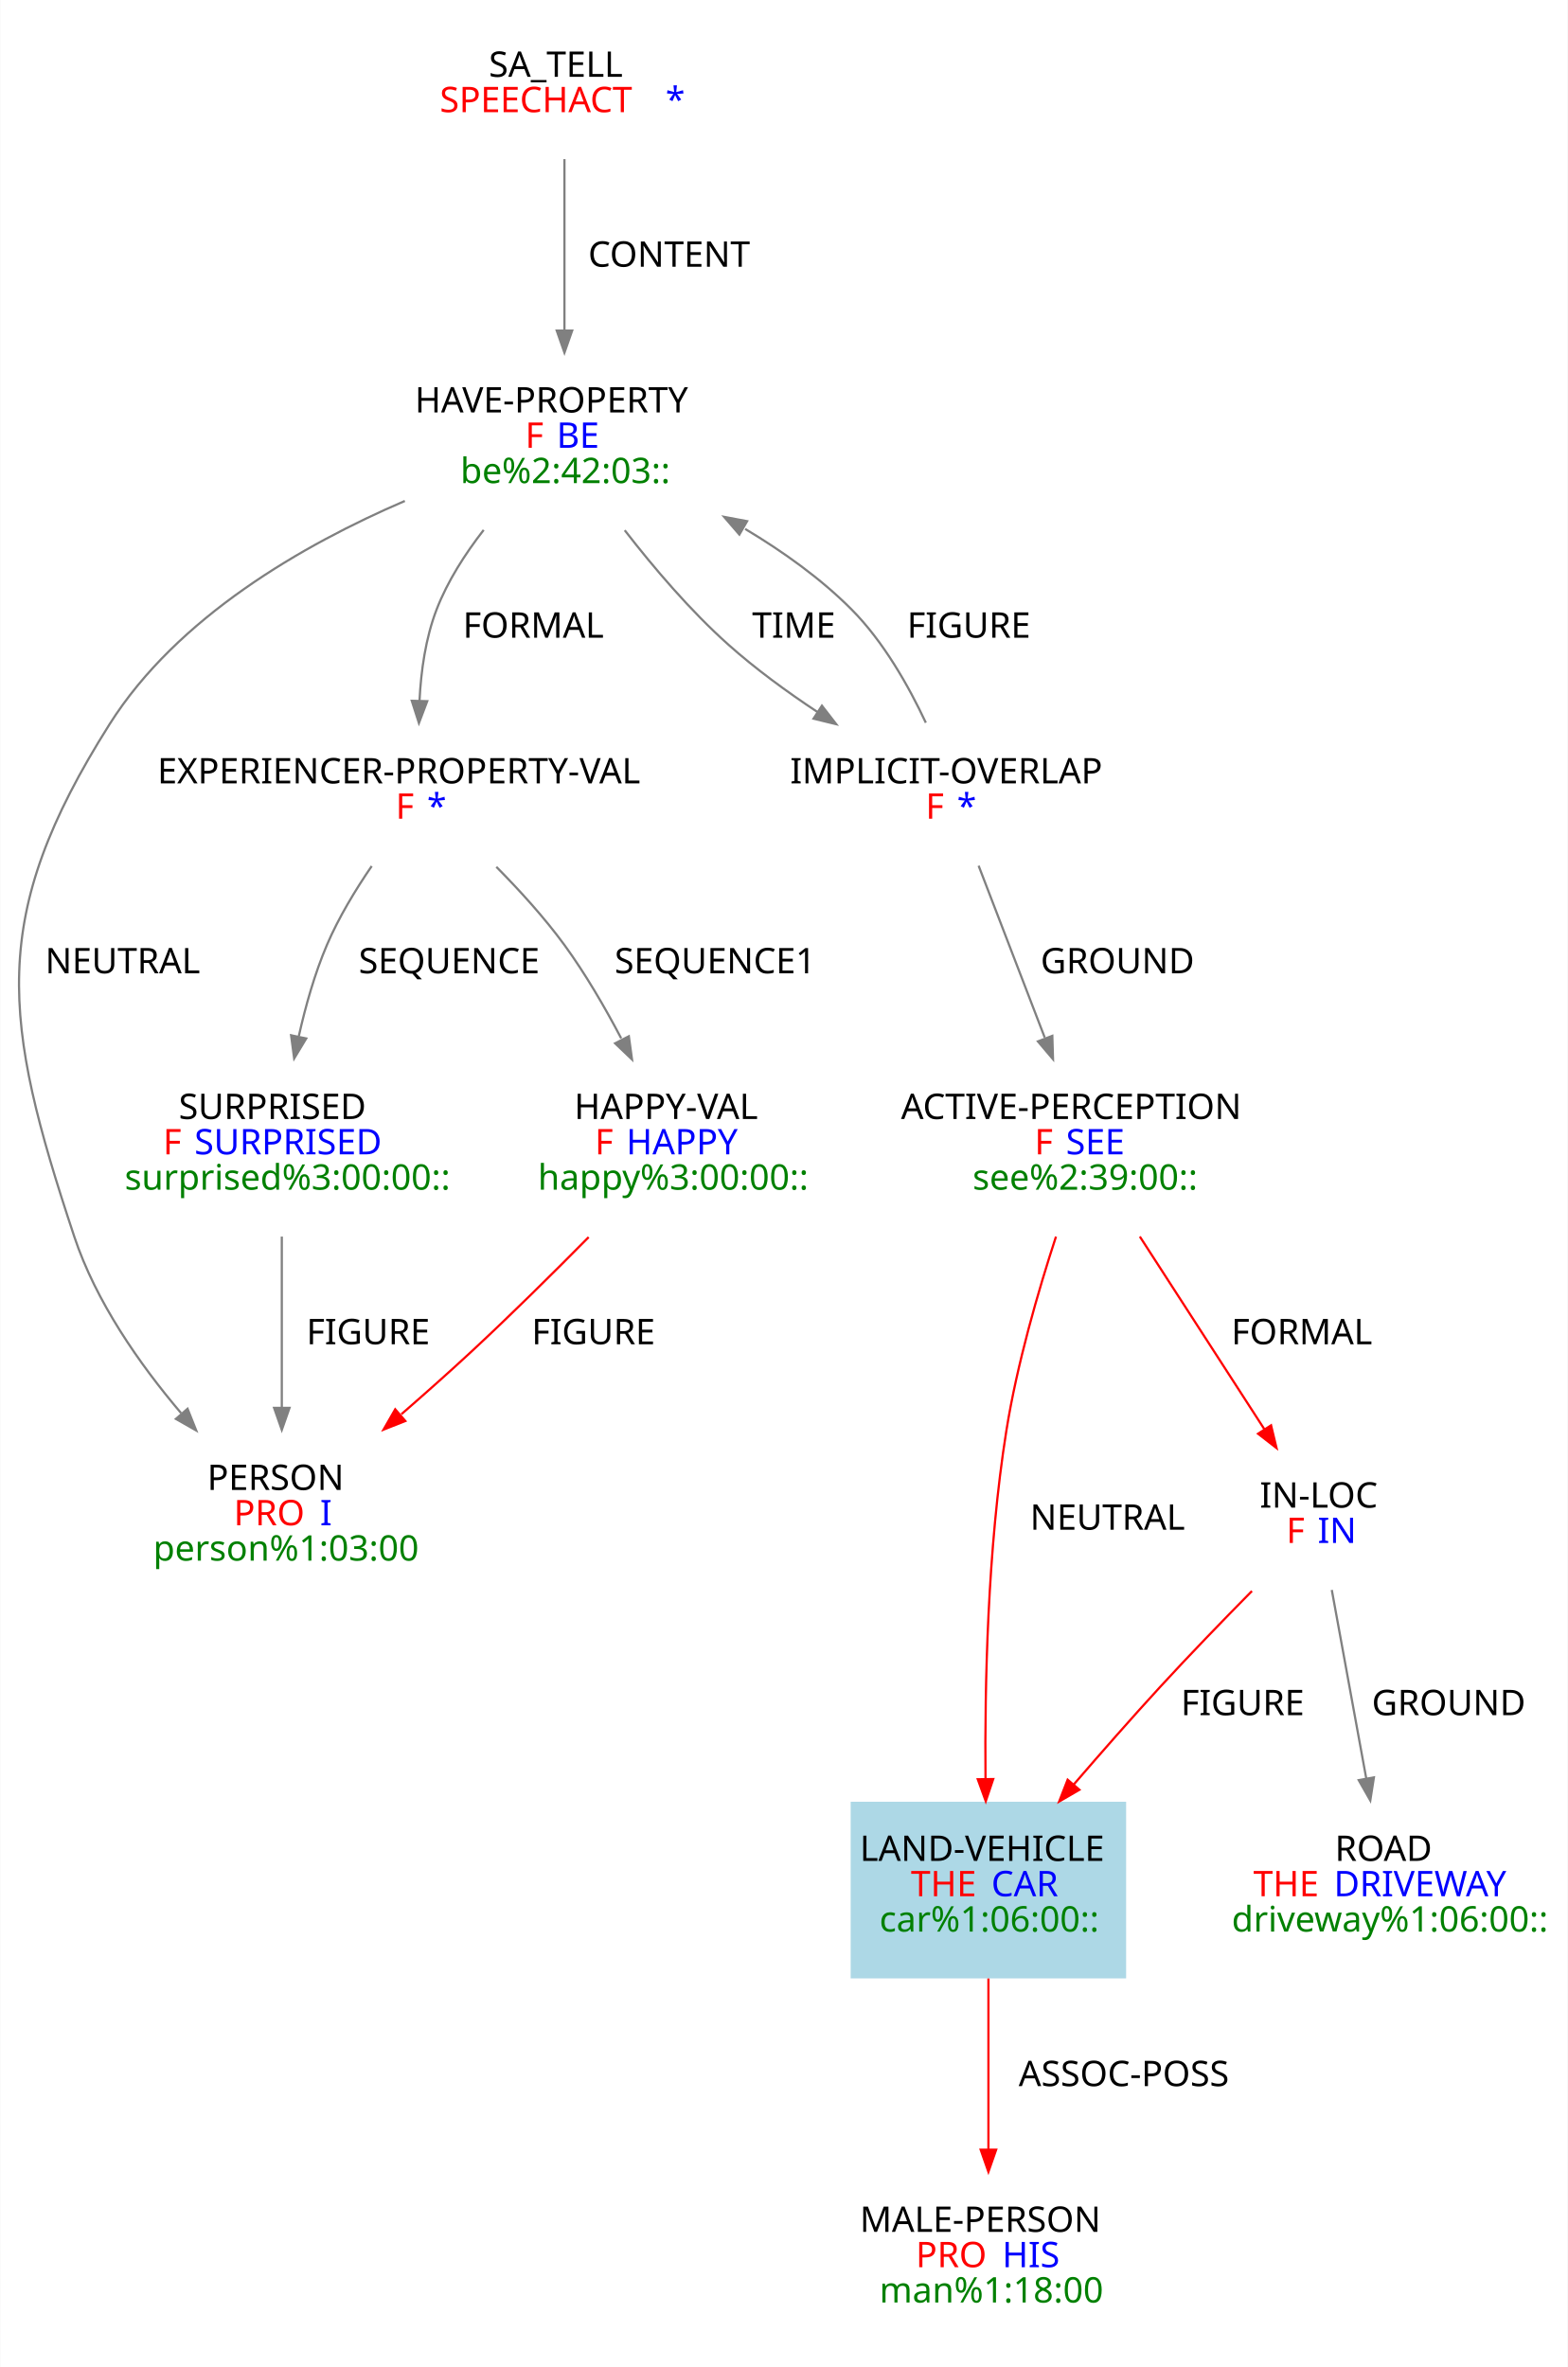
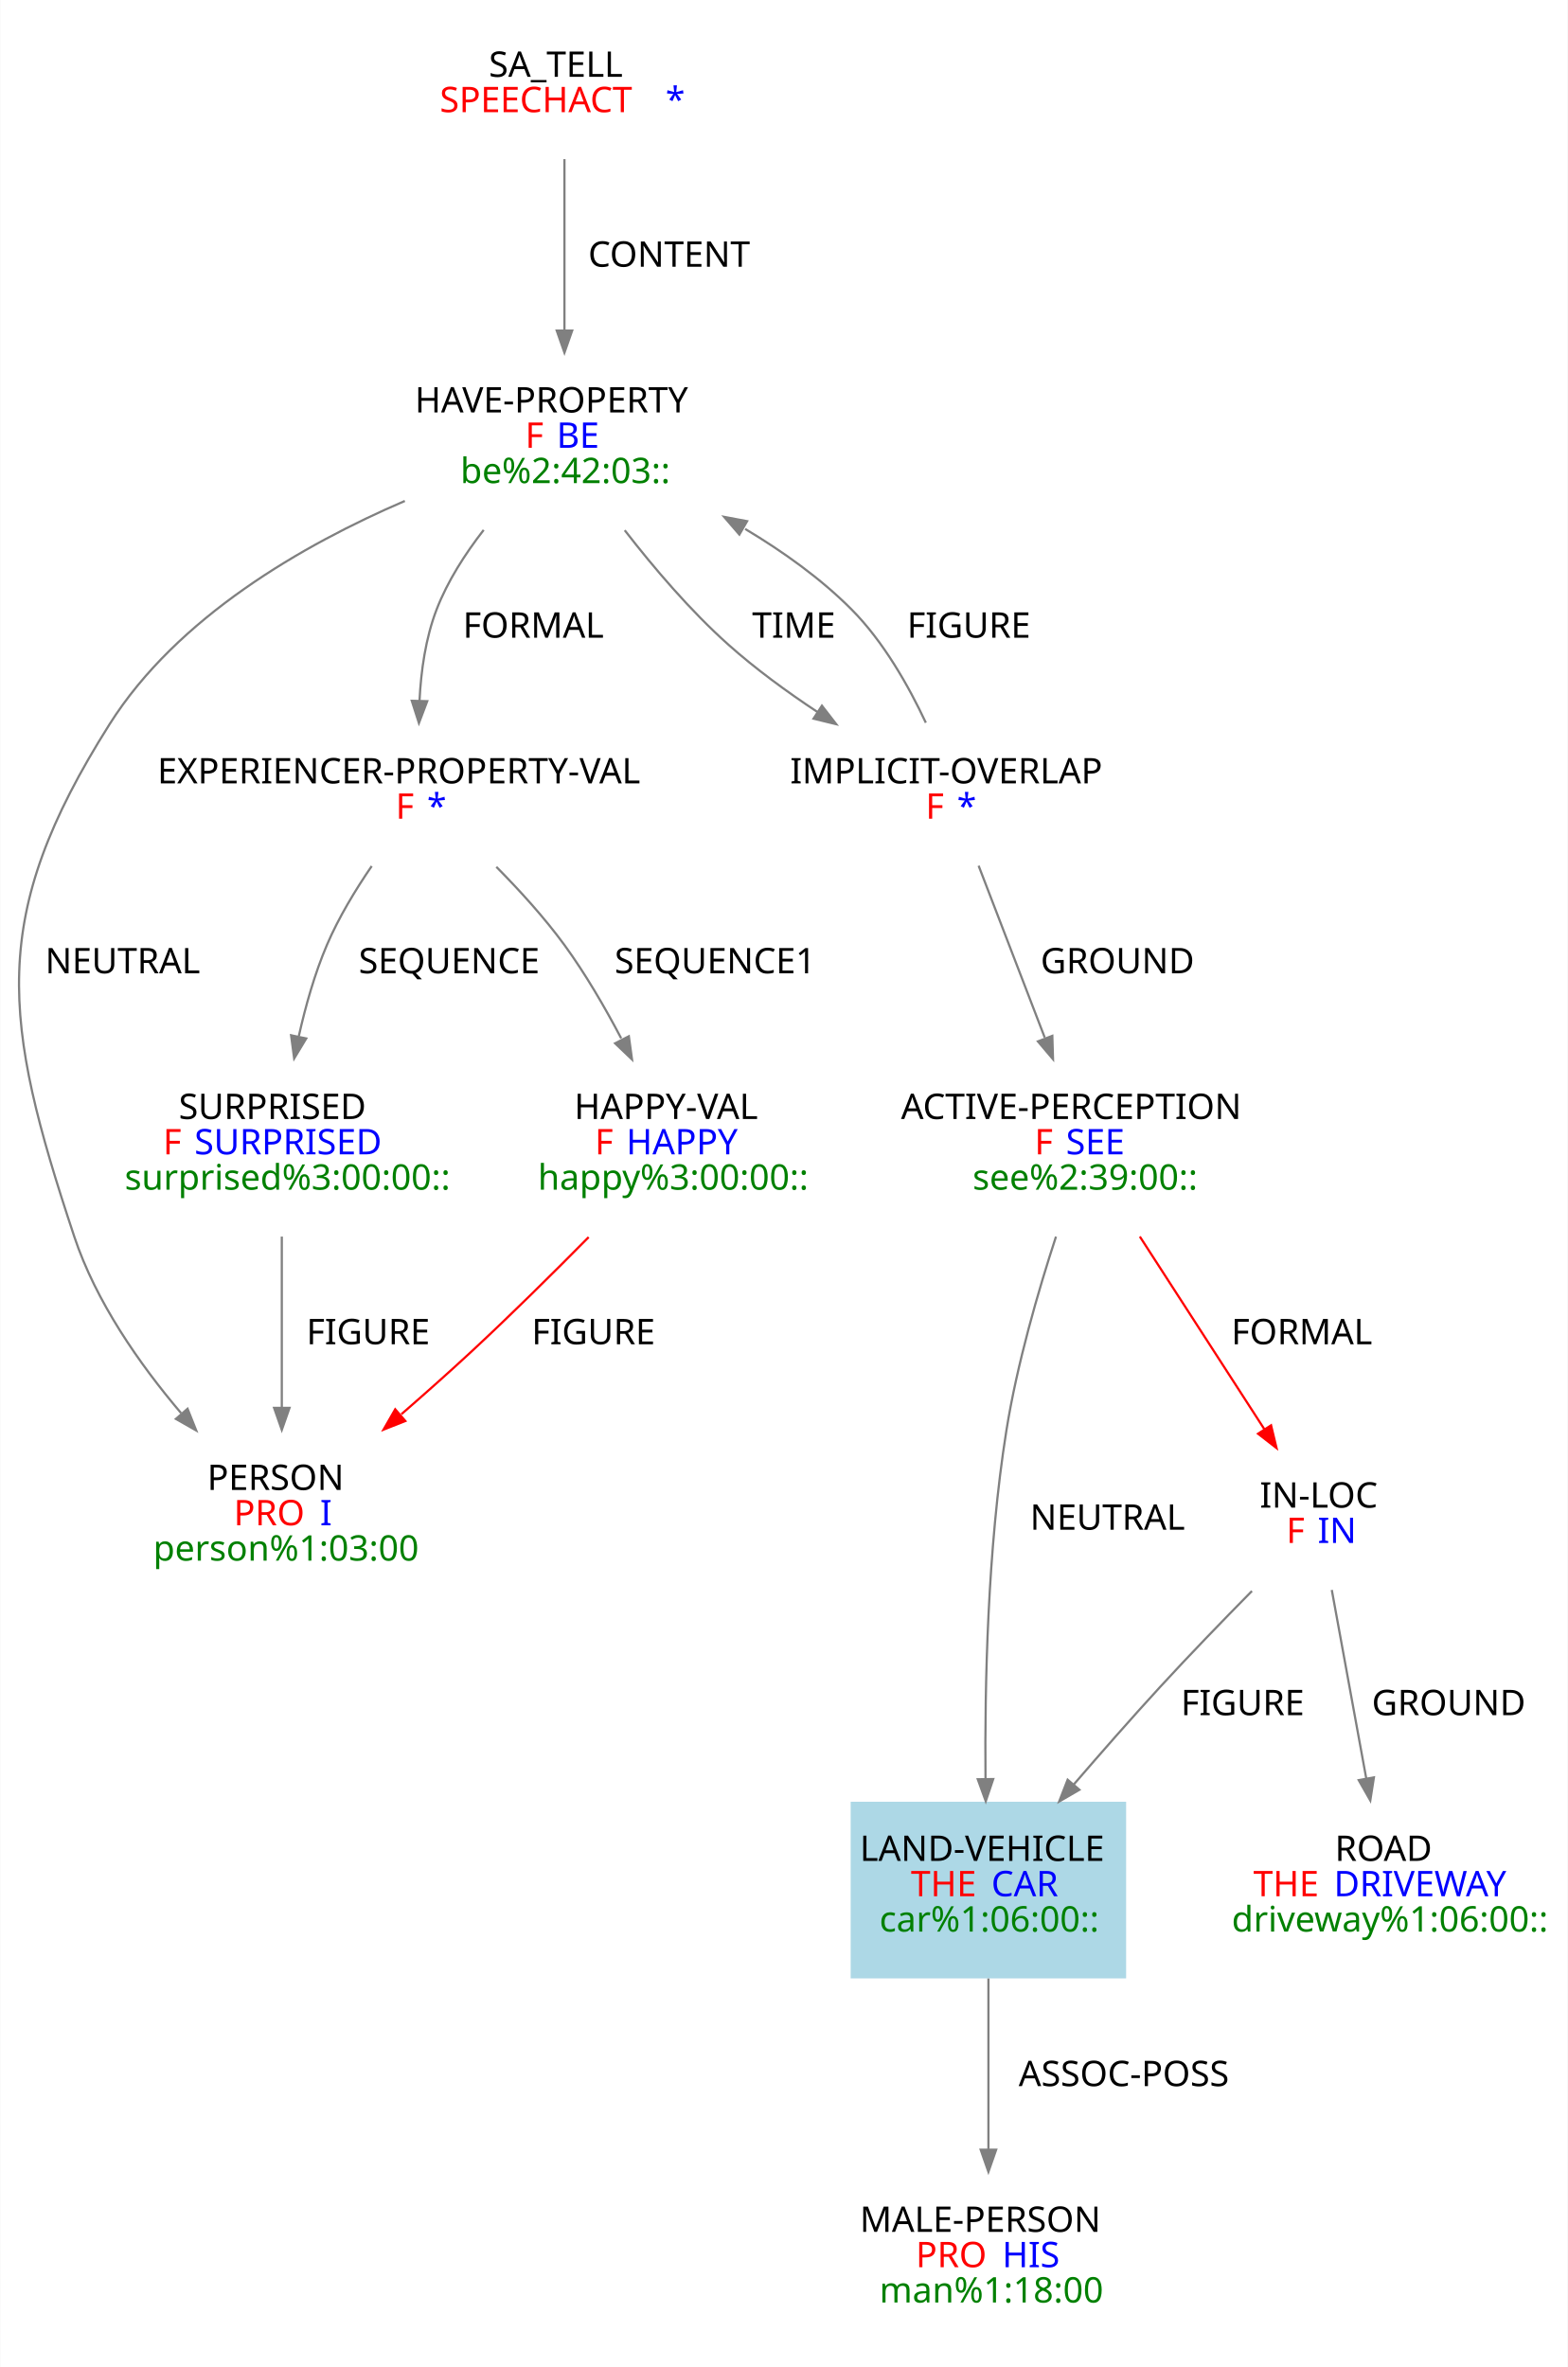
<svg xmlns="http://www.w3.org/2000/svg" xmlns:xlink="http://www.w3.org/1999/xlink" width="355pt" height="536pt" viewBox="0.00 0.00 354.88 536.00">
  <g id="graph0" class="graph" transform="scale(1 1) rotate(0) translate(4 532)">
    <polygon fill="white" stroke="transparent" points="-4,4 -4,-532 350.88,-532 350.88,4 -4,4" />
    <g id="node1" class="node">
      <g id="a_node1">
        <a xlink:href="http://trips.ihmc.us/lexicon/data/ONT::SA_TELL.xml" xlink:title="&lt;font color=&quot;green&quot;&gt;&lt;br /&gt;&lt;/font&gt; &lt;font color=&quot;black&quot;&gt;SA_TELL&lt;/font&gt; &lt;font color=&quot;green&quot;&gt;&lt;br /&gt;&lt;/font&gt; &lt;font color=&quot;red&quot;&gt;SPEECHACT&lt;/font&gt; &lt;font color=&quot;blue&quot;&gt;* &lt;/font&gt; &lt;font color=&quot;green&quot;&gt;&lt;br /&gt; &lt;/font&gt;">
          <text text-anchor="start" x="104.4" y="-514.6" font-family="Work Sans" font-size="8.00"> </text>
          <text text-anchor="start" x="106.63" y="-514.6" font-family="Work Sans" font-size="8.00">SA_TELL</text>
          <text text-anchor="start" x="140.87" y="-514.6" font-family="Work Sans" font-size="8.00"> </text>
          <text text-anchor="start" x="93.3" y="-506.6" font-family="Work Sans" font-size="8.00"> </text>
          <text text-anchor="start" x="95.52" y="-506.6" font-family="Work Sans" font-size="8.00" fill="red">SPEECHACT</text>
          <text text-anchor="start" x="144.42" y="-506.6" font-family="Work Sans" font-size="8.00"> </text>
          <text text-anchor="start" x="146.64" y="-506.6" font-family="Work Sans" font-size="8.00" fill="blue">* </text>
          <text text-anchor="start" x="151.98" y="-506.6" font-family="Work Sans" font-size="8.00"> </text>
          <text text-anchor="start" x="122.64" y="-498.6" font-family="Work Sans" font-size="8.00" fill="green"> </text>
        </a>
      </g>
    </g>
    <g id="node2" class="node">
      <g id="a_node2">
        <a xlink:href="http://trips.ihmc.us/lexicon/data/ONT::HAVE-PROPERTY.xml" xlink:title="&lt;font color=&quot;green&quot;&gt;&lt;br /&gt;&lt;/font&gt; &lt;font color=&quot;black&quot;&gt;HAVE-PROPERTY&lt;/font&gt; &lt;font color=&quot;green&quot;&gt;&lt;br /&gt;&lt;/font&gt; &lt;font color=&quot;red&quot;&gt;F&lt;/font&gt; &lt;font color=&quot;blue&quot;&gt;BE&lt;/font&gt; &lt;font color=&quot;green&quot;&gt;&lt;br /&gt;&lt;/font&gt; &lt;font color=&quot;green&quot;&gt;be%2:42:03::&lt;/font&gt; &lt;font color=&quot;green&quot;&gt;&lt;br /&gt; &lt;/font&gt;">
          <text text-anchor="start" x="87.66" y="-438.6" font-family="Work Sans" font-size="8.00"> </text>
          <text text-anchor="start" x="89.88" y="-438.6" font-family="Work Sans" font-size="8.00">HAVE-PROPERTY</text>
          <text text-anchor="start" x="157.61" y="-438.6" font-family="Work Sans" font-size="8.00"> </text>
          <text text-anchor="start" x="112.63" y="-430.6" font-family="Work Sans" font-size="8.00"> </text>
          <text text-anchor="start" x="114.86" y="-430.6" font-family="Work Sans" font-size="8.00" fill="red">F</text>
          <text text-anchor="start" x="119.74" y="-430.6" font-family="Work Sans" font-size="8.00"> </text>
          <text text-anchor="start" x="121.97" y="-430.6" font-family="Work Sans" font-size="8.00" fill="blue">BE</text>
          <text text-anchor="start" x="132.64" y="-430.6" font-family="Work Sans" font-size="8.00"> </text>
          <text text-anchor="start" x="97.95" y="-422.6" font-family="Work Sans" font-size="8.00"> </text>
          <text text-anchor="start" x="100.17" y="-422.6" font-family="Work Sans" font-size="8.00" fill="green">be%2:42:03::</text>
          <text text-anchor="start" x="147.32" y="-422.6" font-family="Work Sans" font-size="8.00"> </text>
          <text text-anchor="start" x="122.64" y="-414.6" font-family="Work Sans" font-size="8.00" fill="green"> </text>
        </a>
      </g>
    </g>
-     <g id="edge10" class="edge">
+     <g id="edge14" class="edge">
      <path fill="none" stroke="grey" stroke-width="0.5" d="M123.75,-495.96C123.75,-485.04 123.75,-470.02 123.75,-457.39" />
      <polygon fill="grey" stroke="grey" stroke-width="0.5" points="125.5,-457.14 123.75,-452.14 122,-457.14 125.5,-457.14" />
      <text text-anchor="middle" x="147.45" y="-471.6" font-family="Work Sans" font-size="8.00"> CONTENT   </text>
    </g>
    <g id="node3" class="node">
      <g id="a_node3">
        <a xlink:href="http://trips.ihmc.us/lexicon/data/ONT::PERSON.xml" xlink:title="&lt;font color=&quot;green&quot;&gt;&lt;br /&gt;&lt;/font&gt; &lt;font color=&quot;black&quot;&gt;PERSON&lt;/font&gt; &lt;font color=&quot;green&quot;&gt;&lt;br /&gt;&lt;/font&gt; &lt;font color=&quot;red&quot;&gt;PRO&lt;/font&gt; &lt;font color=&quot;blue&quot;&gt;I&lt;/font&gt; &lt;font color=&quot;green&quot;&gt;&lt;br /&gt;&lt;/font&gt; &lt;font color=&quot;green&quot;&gt;person%1:03:00&lt;/font&gt; &lt;font color=&quot;green&quot;&gt;&lt;br /&gt; &lt;/font&gt;">
          <text text-anchor="start" x="40.63" y="-194.6" font-family="Work Sans" font-size="8.00"> </text>
          <text text-anchor="start" x="42.85" y="-194.6" font-family="Work Sans" font-size="8.00">PERSON</text>
          <text text-anchor="start" x="76.64" y="-194.6" font-family="Work Sans" font-size="8.00"> </text>
          <text text-anchor="start" x="46.63" y="-186.6" font-family="Work Sans" font-size="8.00"> </text>
          <text text-anchor="start" x="48.86" y="-186.6" font-family="Work Sans" font-size="8.00" fill="red">PRO</text>
          <text text-anchor="start" x="66.19" y="-186.6" font-family="Work Sans" font-size="8.00"> </text>
          <text text-anchor="start" x="68.41" y="-186.6" font-family="Work Sans" font-size="8.00" fill="blue">I</text>
          <text text-anchor="start" x="70.64" y="-186.6" font-family="Work Sans" font-size="8.00"> </text>
          <text text-anchor="start" x="28.39" y="-178.6" font-family="Work Sans" font-size="8.00"> </text>
          <text text-anchor="start" x="30.61" y="-178.6" font-family="Work Sans" font-size="8.00" fill="green">person%1:03:00</text>
          <text text-anchor="start" x="88.88" y="-178.6" font-family="Work Sans" font-size="8.00"> </text>
          <text text-anchor="start" x="58.64" y="-170.6" font-family="Work Sans" font-size="8.00" fill="green"> </text>
        </a>
      </g>
    </g>
-     <g id="edge4" class="edge">
+     <g id="edge9" class="edge">
      <path fill="none" stroke="grey" stroke-width="0.5" d="M87.61,-418.56C64.5,-408.62 36.08,-392.28 20.75,-368 -6.85,-324.31 -3.53,-301.05 12.75,-252 17.65,-237.24 27.5,-223.13 36.93,-212.02" />
      <polygon fill="grey" stroke="grey" stroke-width="0.5" points="38.41,-212.99 40.37,-208.07 35.77,-210.69 38.41,-212.99" />
      <text text-anchor="middle" x="23.72" y="-311.6" font-family="Work Sans" font-size="8.00"> NEUTRAL   </text>
    </g>
    <g id="node4" class="node">
      <g id="a_node4">
        <a xlink:href="http://trips.ihmc.us/lexicon/data/ONT::EXPERIENCER-PROPERTY-VAL.xml" xlink:title="&lt;font color=&quot;green&quot;&gt;&lt;br /&gt;&lt;/font&gt; &lt;font color=&quot;black&quot;&gt;EXPERIENCER-PROPERTY-VAL&lt;/font&gt; &lt;font color=&quot;green&quot;&gt;&lt;br /&gt;&lt;/font&gt; &lt;font color=&quot;red&quot;&gt;F&lt;/font&gt; &lt;font color=&quot;blue&quot;&gt;* &lt;/font&gt; &lt;font color=&quot;green&quot;&gt;&lt;br /&gt; &lt;/font&gt;">
          <text text-anchor="start" x="29.35" y="-354.6" font-family="Work Sans" font-size="8.00"> </text>
          <text text-anchor="start" x="31.58" y="-354.6" font-family="Work Sans" font-size="8.00">EXPERIENCER-PROPERTY-VAL</text>
          <text text-anchor="start" x="151.92" y="-354.6" font-family="Work Sans" font-size="8.00"> </text>
          <text text-anchor="start" x="83.3" y="-346.6" font-family="Work Sans" font-size="8.00"> </text>
          <text text-anchor="start" x="85.52" y="-346.6" font-family="Work Sans" font-size="8.00" fill="red">F</text>
          <text text-anchor="start" x="90.41" y="-346.6" font-family="Work Sans" font-size="8.00"> </text>
          <text text-anchor="start" x="92.63" y="-346.6" font-family="Work Sans" font-size="8.00" fill="blue">* </text>
          <text text-anchor="start" x="97.97" y="-346.6" font-family="Work Sans" font-size="8.00"> </text>
          <text text-anchor="start" x="90.64" y="-338.6" font-family="Work Sans" font-size="8.00" fill="green"> </text>
        </a>
      </g>
    </g>
-     <g id="edge14" class="edge">
+     <g id="edge12" class="edge">
      <path fill="none" stroke="grey" stroke-width="0.5" d="M105.46,-411.99C101.25,-406.57 97.28,-400.39 94.81,-394 92.31,-387.53 91.26,-380.06 90.93,-373.28" />
      <polygon fill="grey" stroke="grey" stroke-width="0.5" points="92.68,-373.22 90.8,-368.26 89.18,-373.31 92.68,-373.22" />
      <text text-anchor="middle" x="116.71" y="-387.6" font-family="Work Sans" font-size="8.00"> FORMAL   </text>
    </g>
    <g id="node7" class="node">
      <g id="a_node7">
        <a xlink:href="http://trips.ihmc.us/lexicon/data/ONT::IMPLICIT-OVERLAP.xml" xlink:title="&lt;font color=&quot;green&quot;&gt;&lt;br /&gt;&lt;/font&gt; &lt;font color=&quot;black&quot;&gt;IMPLICIT-OVERLAP&lt;/font&gt; &lt;font color=&quot;green&quot;&gt;&lt;br /&gt;&lt;/font&gt; &lt;font color=&quot;red&quot;&gt;F&lt;/font&gt; &lt;font color=&quot;blue&quot;&gt;* &lt;/font&gt; &lt;font color=&quot;green&quot;&gt;&lt;br /&gt; &lt;/font&gt;">
          <text text-anchor="start" x="172.62" y="-354.6" font-family="Work Sans" font-size="8.00"> </text>
          <text text-anchor="start" x="174.85" y="-354.6" font-family="Work Sans" font-size="8.00">IMPLICIT-OVERLAP</text>
          <text text-anchor="start" x="248.65" y="-354.6" font-family="Work Sans" font-size="8.00"> </text>
          <text text-anchor="start" x="203.3" y="-346.6" font-family="Work Sans" font-size="8.00"> </text>
          <text text-anchor="start" x="205.52" y="-346.6" font-family="Work Sans" font-size="8.00" fill="red">F</text>
          <text text-anchor="start" x="210.41" y="-346.6" font-family="Work Sans" font-size="8.00"> </text>
          <text text-anchor="start" x="212.63" y="-346.6" font-family="Work Sans" font-size="8.00" fill="blue">* </text>
          <text text-anchor="start" x="217.97" y="-346.6" font-family="Work Sans" font-size="8.00"> </text>
          <text text-anchor="start" x="210.64" y="-338.6" font-family="Work Sans" font-size="8.00" fill="green"> </text>
        </a>
      </g>
    </g>
-     <g id="edge1" class="edge">
+     <g id="edge5" class="edge">
      <path fill="none" stroke="grey" stroke-width="0.5" d="M137.4,-411.92C143.96,-403.45 152.27,-393.69 160.89,-386 167,-380.55 174.1,-375.36 181.02,-370.78" />
      <polygon fill="grey" stroke="grey" stroke-width="0.5" points="182.05,-372.2 185.29,-368.01 180.15,-369.26 182.05,-372.2" />
      <text text-anchor="middle" x="175.68" y="-387.6" font-family="Work Sans" font-size="8.00"> TIME   </text>
    </g>
    <g id="node5" class="node">
      <g id="a_node5">
        <a xlink:href="http://trips.ihmc.us/lexicon/data/ONT::SURPRISED.xml" xlink:title="&lt;font color=&quot;green&quot;&gt;&lt;br /&gt;&lt;/font&gt; &lt;font color=&quot;black&quot;&gt;SURPRISED&lt;/font&gt; &lt;font color=&quot;green&quot;&gt;&lt;br /&gt;&lt;/font&gt; &lt;font color=&quot;red&quot;&gt;F&lt;/font&gt; &lt;font color=&quot;blue&quot;&gt;SURPRISED&lt;/font&gt; &lt;font color=&quot;green&quot;&gt;&lt;br /&gt;&lt;/font&gt; &lt;font color=&quot;green&quot;&gt;surprised%3:00:00::&lt;/font&gt; &lt;font color=&quot;green&quot;&gt;&lt;br /&gt; &lt;/font&gt;">
          <text text-anchor="start" x="34.19" y="-278.6" font-family="Work Sans" font-size="8.00"> </text>
          <text text-anchor="start" x="36.41" y="-278.6" font-family="Work Sans" font-size="8.00">SURPRISED</text>
          <text text-anchor="start" x="83.08" y="-278.6" font-family="Work Sans" font-size="8.00"> </text>
          <text text-anchor="start" x="30.63" y="-270.6" font-family="Work Sans" font-size="8.00"> </text>
          <text text-anchor="start" x="32.85" y="-270.6" font-family="Work Sans" font-size="8.00" fill="red">F</text>
          <text text-anchor="start" x="37.74" y="-270.6" font-family="Work Sans" font-size="8.00"> </text>
          <text text-anchor="start" x="39.96" y="-270.6" font-family="Work Sans" font-size="8.00" fill="blue">SURPRISED</text>
          <text text-anchor="start" x="86.64" y="-270.6" font-family="Work Sans" font-size="8.00"> </text>
          <text text-anchor="start" x="21.95" y="-262.6" font-family="Work Sans" font-size="8.00"> </text>
          <text text-anchor="start" x="24.17" y="-262.6" font-family="Work Sans" font-size="8.00" fill="green">surprised%3:00:00::</text>
          <text text-anchor="start" x="95.32" y="-262.6" font-family="Work Sans" font-size="8.00"> </text>
          <text text-anchor="start" x="58.64" y="-254.6" font-family="Work Sans" font-size="8.00" fill="green"> </text>
        </a>
      </g>
    </g>
-     <g id="edge13" class="edge">
+     <g id="edge4" class="edge">
      <path fill="none" stroke="grey" stroke-width="0.5" d="M80.11,-335.88C76.41,-330.47 72.6,-324.19 69.96,-318 67.2,-311.54 65.14,-304.23 63.61,-297.41" />
      <polygon fill="grey" stroke="grey" stroke-width="0.5" points="65.28,-296.84 62.55,-292.31 61.85,-297.56 65.28,-296.84" />
      <text text-anchor="middle" x="97.64" y="-311.6" font-family="Work Sans" font-size="8.00"> SEQUENCE   </text>
    </g>
    <g id="node6" class="node">
      <g id="a_node6">
        <a xlink:href="http://trips.ihmc.us/lexicon/data/ONT::HAPPY-VAL.xml" xlink:title="&lt;font color=&quot;green&quot;&gt;&lt;br /&gt;&lt;/font&gt; &lt;font color=&quot;black&quot;&gt;HAPPY-VAL&lt;/font&gt; &lt;font color=&quot;green&quot;&gt;&lt;br /&gt;&lt;/font&gt; &lt;font color=&quot;red&quot;&gt;F&lt;/font&gt; &lt;font color=&quot;blue&quot;&gt;HAPPY&lt;/font&gt; &lt;font color=&quot;green&quot;&gt;&lt;br /&gt;&lt;/font&gt; &lt;font color=&quot;green&quot;&gt;happy%3:00:00::&lt;/font&gt; &lt;font color=&quot;green&quot;&gt;&lt;br /&gt; &lt;/font&gt;">
          <text text-anchor="start" x="123.73" y="-278.6" font-family="Work Sans" font-size="8.00"> </text>
          <text text-anchor="start" x="125.96" y="-278.6" font-family="Work Sans" font-size="8.00">HAPPY-VAL</text>
          <text text-anchor="start" x="169.54" y="-278.6" font-family="Work Sans" font-size="8.00"> </text>
          <text text-anchor="start" x="128.41" y="-270.6" font-family="Work Sans" font-size="8.00"> </text>
          <text text-anchor="start" x="130.63" y="-270.6" font-family="Work Sans" font-size="8.00" fill="red">F</text>
          <text text-anchor="start" x="135.52" y="-270.6" font-family="Work Sans" font-size="8.00"> </text>
          <text text-anchor="start" x="137.74" y="-270.6" font-family="Work Sans" font-size="8.00" fill="blue">HAPPY</text>
          <text text-anchor="start" x="164.86" y="-270.6" font-family="Work Sans" font-size="8.00"> </text>
          <text text-anchor="start" x="115.5" y="-262.6" font-family="Work Sans" font-size="8.00"> </text>
          <text text-anchor="start" x="117.72" y="-262.6" font-family="Work Sans" font-size="8.00" fill="green">happy%3:00:00::</text>
          <text text-anchor="start" x="177.77" y="-262.6" font-family="Work Sans" font-size="8.00"> </text>
          <text text-anchor="start" x="146.64" y="-254.6" font-family="Work Sans" font-size="8.00" fill="green"> </text>
        </a>
      </g>
    </g>
-     <g id="edge15" class="edge">
+     <g id="edge13" class="edge">
      <path fill="none" stroke="grey" stroke-width="0.5" d="M108.33,-335.7C113.6,-330.38 119.23,-324.19 123.75,-318 128.49,-311.49 132.9,-303.92 136.6,-296.87" />
      <polygon fill="grey" stroke="grey" stroke-width="0.5" points="138.33,-297.34 139.05,-292.09 135.22,-295.74 138.33,-297.34" />
      <text text-anchor="middle" x="157.87" y="-311.6" font-family="Work Sans" font-size="8.00"> SEQUENCE1   </text>
    </g>
-     <g id="edge3" class="edge">
+     <g id="edge11" class="edge">
      <path fill="none" stroke="grey" stroke-width="0.5" d="M59.75,-251.98C59.75,-240.47 59.75,-225.68 59.75,-213.33" />
      <polygon fill="grey" stroke="grey" stroke-width="0.5" points="61.5,-213.2 59.75,-208.2 58,-213.2 61.5,-213.2" />
      <text text-anchor="middle" x="79.3" y="-227.6" font-family="Work Sans" font-size="8.00"> FIGURE   </text>
    </g>
-     <g id="edge5" class="edge">
+     <g id="edge10" class="edge">
      <path fill="none" stroke="red" stroke-width="0.5" d="M129.23,-251.85C121.22,-243.74 111.66,-234.27 102.75,-226 97.68,-221.3 92.17,-216.4 86.83,-211.76" />
      <polygon fill="red" stroke="red" stroke-width="0.5" points="87.72,-210.22 82.79,-208.27 85.43,-212.87 87.72,-210.22" />
      <text text-anchor="middle" x="130.3" y="-227.6" font-family="Work Sans" font-size="8.00"> FIGURE   </text>
    </g>
-     <g id="edge6" class="edge">
+     <g id="edge15" class="edge">
      <path fill="none" stroke="grey" stroke-width="0.5" d="M205.58,-368.34C201.68,-376.66 196,-386.71 188.75,-394 181.8,-400.99 173.25,-407.09 164.67,-412.22" />
      <polygon fill="grey" stroke="grey" stroke-width="0.5" points="163.36,-410.95 159.9,-414.96 165.11,-413.98 163.36,-410.95" />
      <text text-anchor="middle" x="215.3" y="-387.6" font-family="Work Sans" font-size="8.00"> FIGURE   </text>
    </g>
    <g id="node8" class="node">
      <g id="a_node8">
        <a xlink:href="http://trips.ihmc.us/lexicon/data/ONT::ACTIVE-PERCEPTION.xml" xlink:title="&lt;font color=&quot;green&quot;&gt;&lt;br /&gt;&lt;/font&gt; &lt;font color=&quot;black&quot;&gt;ACTIVE-PERCEPTION&lt;/font&gt; &lt;font color=&quot;green&quot;&gt;&lt;br /&gt;&lt;/font&gt; &lt;font color=&quot;red&quot;&gt;F&lt;/font&gt; &lt;font color=&quot;blue&quot;&gt;SEE&lt;/font&gt; &lt;font color=&quot;green&quot;&gt;&lt;br /&gt;&lt;/font&gt; &lt;font color=&quot;green&quot;&gt;see%2:39:00::&lt;/font&gt; &lt;font color=&quot;green&quot;&gt;&lt;br /&gt; &lt;/font&gt;">
          <text text-anchor="start" x="197.74" y="-278.6" font-family="Work Sans" font-size="8.00"> </text>
          <text text-anchor="start" x="199.96" y="-278.6" font-family="Work Sans" font-size="8.00">ACTIVE-PERCEPTION</text>
          <text text-anchor="start" x="283.53" y="-278.6" font-family="Work Sans" font-size="8.00"> </text>
          <text text-anchor="start" x="227.97" y="-270.6" font-family="Work Sans" font-size="8.00"> </text>
          <text text-anchor="start" x="230.19" y="-270.6" font-family="Work Sans" font-size="8.00" fill="red">F</text>
          <text text-anchor="start" x="235.07" y="-270.6" font-family="Work Sans" font-size="8.00"> </text>
          <text text-anchor="start" x="237.3" y="-270.6" font-family="Work Sans" font-size="8.00" fill="blue">SEE</text>
          <text text-anchor="start" x="253.31" y="-270.6" font-family="Work Sans" font-size="8.00"> </text>
          <text text-anchor="start" x="213.95" y="-262.6" font-family="Work Sans" font-size="8.00"> </text>
          <text text-anchor="start" x="216.17" y="-262.6" font-family="Work Sans" font-size="8.00" fill="green">see%2:39:00::</text>
          <text text-anchor="start" x="267.32" y="-262.6" font-family="Work Sans" font-size="8.00"> </text>
          <text text-anchor="start" x="240.64" y="-254.6" font-family="Work Sans" font-size="8.00" fill="green"> </text>
        </a>
      </g>
    </g>
-     <g id="edge11" class="edge">
+     <g id="edge3" class="edge">
      <path fill="none" stroke="grey" stroke-width="0.5" d="M217.53,-335.96C221.77,-324.94 227.61,-309.75 232.5,-297.05" />
      <polygon fill="grey" stroke="grey" stroke-width="0.5" points="234.22,-297.44 234.38,-292.14 230.96,-296.18 234.22,-297.44" />
      <text text-anchor="middle" x="248.97" y="-311.6" font-family="Work Sans" font-size="8.00"> GROUND   </text>
    </g>
    <g id="node9" class="node">
      <g id="a_node9">
        <a xlink:href="http://trips.ihmc.us/lexicon/data/ONT::LAND-VEHICLE.xml" xlink:title="&lt;font color=&quot;green&quot;&gt;&lt;br /&gt;&lt;/font&gt; &lt;font color=&quot;black&quot;&gt;LAND-VEHICLE&lt;/font&gt; &lt;font color=&quot;green&quot;&gt;&lt;br /&gt;&lt;/font&gt; &lt;font color=&quot;red&quot;&gt;THE&lt;/font&gt; &lt;font color=&quot;blue&quot;&gt;CAR&lt;/font&gt; &lt;font color=&quot;green&quot;&gt;&lt;br /&gt;&lt;/font&gt; &lt;font color=&quot;green&quot;&gt;car%1:06:00::&lt;/font&gt; &lt;font color=&quot;green&quot;&gt;&lt;br /&gt; &lt;/font&gt;">
          <polygon fill="lightblue" stroke="transparent" points="250.93,-124 188.56,-124 188.56,-84 250.93,-84 250.93,-124" />
          <text text-anchor="start" x="188.4" y="-110.6" font-family="Work Sans" font-size="8.00"> </text>
          <text text-anchor="start" x="190.63" y="-110.6" font-family="Work Sans" font-size="8.00">LAND-VEHICLE</text>
          <text text-anchor="start" x="248.87" y="-110.6" font-family="Work Sans" font-size="8.00"> </text>
          <text text-anchor="start" x="199.97" y="-102.6" font-family="Work Sans" font-size="8.00"> </text>
          <text text-anchor="start" x="202.19" y="-102.6" font-family="Work Sans" font-size="8.00" fill="red">THE</text>
          <text text-anchor="start" x="218.19" y="-102.6" font-family="Work Sans" font-size="8.00"> </text>
          <text text-anchor="start" x="220.41" y="-102.6" font-family="Work Sans" font-size="8.00" fill="blue">CAR</text>
          <text text-anchor="start" x="237.3" y="-102.6" font-family="Work Sans" font-size="8.00"> </text>
          <text text-anchor="start" x="192.84" y="-94.6" font-family="Work Sans" font-size="8.00"> </text>
          <text text-anchor="start" x="195.07" y="-94.6" font-family="Work Sans" font-size="8.00" fill="green">car%1:06:00::</text>
          <text text-anchor="start" x="244.43" y="-94.6" font-family="Work Sans" font-size="8.00"> </text>
          <text text-anchor="start" x="218.64" y="-86.6" font-family="Work Sans" font-size="8.00" fill="green"> </text>
        </a>
      </g>
    </g>
-     <g id="edge7" class="edge">
-       <path fill="none" stroke="red" stroke-width="0.5" d="M235.05,-251.97C231.01,-239.6 226.21,-223.05 223.81,-208 219.54,-181.28 218.9,-150.2 219.09,-129.22" />
-       <polygon fill="red" stroke="red" stroke-width="0.5" points="220.84,-129.14 219.15,-124.12 217.34,-129.09 220.84,-129.14" />
+     <g id="edge1" class="edge">
+       <path fill="none" stroke="grey" stroke-width="0.5" d="M235.05,-251.97C231.01,-239.6 226.21,-223.05 223.81,-208 219.54,-181.28 218.9,-150.2 219.09,-129.22" />
+       <polygon fill="grey" stroke="grey" stroke-width="0.5" points="220.84,-129.14 219.15,-124.12 217.34,-129.09 220.84,-129.14" />
      <text text-anchor="middle" x="246.72" y="-185.6" font-family="Work Sans" font-size="8.00"> NEUTRAL   </text>
    </g>
    <g id="node11" class="node">
      <g id="a_node11">
        <a xlink:href="http://trips.ihmc.us/lexicon/data/ONT::IN-LOC.xml" xlink:title="&lt;font color=&quot;green&quot;&gt;&lt;br /&gt;&lt;/font&gt; &lt;font color=&quot;black&quot;&gt;IN-LOC&lt;/font&gt; &lt;font color=&quot;green&quot;&gt;&lt;br /&gt;&lt;/font&gt; &lt;font color=&quot;red&quot;&gt;F&lt;/font&gt; &lt;font color=&quot;blue&quot;&gt;IN&lt;/font&gt; &lt;font color=&quot;green&quot;&gt;&lt;br /&gt; &lt;/font&gt;">
          <text text-anchor="start" x="278.97" y="-190.6" font-family="Work Sans" font-size="8.00"> </text>
          <text text-anchor="start" x="281.19" y="-190.6" font-family="Work Sans" font-size="8.00">IN-LOC</text>
          <text text-anchor="start" x="308.3" y="-190.6" font-family="Work Sans" font-size="8.00"> </text>
          <text text-anchor="start" x="284.97" y="-182.6" font-family="Work Sans" font-size="8.00"> </text>
          <text text-anchor="start" x="287.19" y="-182.6" font-family="Work Sans" font-size="8.00" fill="red">F</text>
          <text text-anchor="start" x="292.08" y="-182.6" font-family="Work Sans" font-size="8.00"> </text>
          <text text-anchor="start" x="294.3" y="-182.6" font-family="Work Sans" font-size="8.00" fill="blue">IN</text>
          <text text-anchor="start" x="302.3" y="-182.6" font-family="Work Sans" font-size="8.00"> </text>
          <text text-anchor="start" x="293.64" y="-174.6" font-family="Work Sans" font-size="8.00" fill="green"> </text>
        </a>
      </g>
    </g>
    <g id="edge2" class="edge">
      <path fill="none" stroke="red" stroke-width="0.5" d="M254.04,-251.98C262.5,-238.89 273.71,-221.55 282.22,-208.38" />
      <polygon fill="red" stroke="red" stroke-width="0.5" points="283.75,-209.24 284.99,-204.09 280.81,-207.34 283.75,-209.24" />
      <text text-anchor="middle" x="290.71" y="-227.6" font-family="Work Sans" font-size="8.00"> FORMAL   </text>
    </g>
    <g id="node10" class="node">
      <g id="a_node10">
        <a xlink:href="http://trips.ihmc.us/lexicon/data/ONT::MALE-PERSON.xml" xlink:title="&lt;font color=&quot;green&quot;&gt;&lt;br /&gt;&lt;/font&gt; &lt;font color=&quot;black&quot;&gt;MALE-PERSON&lt;/font&gt; &lt;font color=&quot;green&quot;&gt;&lt;br /&gt;&lt;/font&gt; &lt;font color=&quot;red&quot;&gt;PRO&lt;/font&gt; &lt;font color=&quot;blue&quot;&gt;HIS&lt;/font&gt; &lt;font color=&quot;green&quot;&gt;&lt;br /&gt;&lt;/font&gt; &lt;font color=&quot;green&quot;&gt;man%1:18:00&lt;/font&gt; &lt;font color=&quot;green&quot;&gt;&lt;br /&gt; &lt;/font&gt;">
          <text text-anchor="start" x="188.41" y="-26.6" font-family="Work Sans" font-size="8.00"> </text>
          <text text-anchor="start" x="190.63" y="-26.6" font-family="Work Sans" font-size="8.00">MALE-PERSON</text>
          <text text-anchor="start" x="248.86" y="-26.6" font-family="Work Sans" font-size="8.00"> </text>
          <text text-anchor="start" x="201.08" y="-18.6" font-family="Work Sans" font-size="8.00"> </text>
          <text text-anchor="start" x="203.3" y="-18.6" font-family="Work Sans" font-size="8.00" fill="red">PRO</text>
          <text text-anchor="start" x="220.64" y="-18.6" font-family="Work Sans" font-size="8.00"> </text>
          <text text-anchor="start" x="222.86" y="-18.6" font-family="Work Sans" font-size="8.00" fill="blue">HIS</text>
          <text text-anchor="start" x="236.19" y="-18.6" font-family="Work Sans" font-size="8.00"> </text>
          <text text-anchor="start" x="192.84" y="-10.6" font-family="Work Sans" font-size="8.00"> </text>
          <text text-anchor="start" x="195.06" y="-10.6" font-family="Work Sans" font-size="8.00" fill="green">man%1:18:00</text>
          <text text-anchor="start" x="244.43" y="-10.6" font-family="Work Sans" font-size="8.00"> </text>
          <text text-anchor="start" x="218.64" y="-2.6" font-family="Work Sans" font-size="8.00" fill="green"> </text>
        </a>
      </g>
    </g>
-     <g id="edge9" class="edge">
-       <path fill="none" stroke="red" stroke-width="0.5" d="M219.75,-83.98C219.75,-72.47 219.75,-57.68 219.75,-45.33" />
-       <polygon fill="red" stroke="red" stroke-width="0.5" points="221.5,-45.2 219.75,-40.2 218,-45.2 221.5,-45.2" />
+     <g id="edge6" class="edge">
+       <path fill="none" stroke="grey" stroke-width="0.5" d="M219.75,-83.98C219.75,-72.47 219.75,-57.68 219.75,-45.33" />
+       <polygon fill="grey" stroke="grey" stroke-width="0.5" points="221.5,-45.2 219.75,-40.2 218,-45.2 221.5,-45.2" />
      <text text-anchor="middle" x="250.42" y="-59.6" font-family="Work Sans" font-size="8.00"> ASSOC-POSS   </text>
    </g>
    <g id="edge8" class="edge">
-       <path fill="none" stroke="red" stroke-width="0.5" d="M279.42,-171.72C272.92,-165.13 265.31,-157.27 258.63,-150 252.15,-142.94 245.26,-135.09 239.1,-127.94" />
-       <polygon fill="red" stroke="red" stroke-width="0.5" points="240.35,-126.71 235.77,-124.05 237.69,-128.99 240.35,-126.71" />
+       <path fill="none" stroke="grey" stroke-width="0.5" d="M279.42,-171.72C272.92,-165.13 265.31,-157.27 258.63,-150 252.15,-142.94 245.26,-135.09 239.1,-127.94" />
+       <polygon fill="grey" stroke="grey" stroke-width="0.5" points="240.35,-126.71 235.77,-124.05 237.69,-128.99 240.35,-126.71" />
      <text text-anchor="middle" x="277.3" y="-143.6" font-family="Work Sans" font-size="8.00"> FIGURE   </text>
    </g>
    <g id="node12" class="node">
      <g id="a_node12">
        <a xlink:href="http://trips.ihmc.us/lexicon/data/ONT::ROAD.xml" xlink:title="&lt;font color=&quot;green&quot;&gt;&lt;br /&gt;&lt;/font&gt; &lt;font color=&quot;black&quot;&gt;ROAD&lt;/font&gt; &lt;font color=&quot;green&quot;&gt;&lt;br /&gt;&lt;/font&gt; &lt;font color=&quot;red&quot;&gt;THE&lt;/font&gt; &lt;font color=&quot;blue&quot;&gt;DRIVEWAY&lt;/font&gt; &lt;font color=&quot;green&quot;&gt;&lt;br /&gt;&lt;/font&gt; &lt;font color=&quot;green&quot;&gt;driveway%1:06:00::&lt;/font&gt; &lt;font color=&quot;green&quot;&gt;&lt;br /&gt; &lt;/font&gt;">
          <text text-anchor="start" x="295.97" y="-110.6" font-family="Work Sans" font-size="8.00"> </text>
          <text text-anchor="start" x="298.19" y="-110.6" font-family="Work Sans" font-size="8.00">ROAD</text>
          <text text-anchor="start" x="321.3" y="-110.6" font-family="Work Sans" font-size="8.00"> </text>
          <text text-anchor="start" x="277.52" y="-102.6" font-family="Work Sans" font-size="8.00"> </text>
          <text text-anchor="start" x="279.74" y="-102.6" font-family="Work Sans" font-size="8.00" fill="red">THE</text>
          <text text-anchor="start" x="295.74" y="-102.6" font-family="Work Sans" font-size="8.00"> </text>
          <text text-anchor="start" x="297.96" y="-102.6" font-family="Work Sans" font-size="8.00" fill="blue">DRIVEWAY</text>
          <text text-anchor="start" x="339.75" y="-102.6" font-family="Work Sans" font-size="8.00"> </text>
          <text text-anchor="start" x="272.62" y="-94.6" font-family="Work Sans" font-size="8.00"> </text>
          <text text-anchor="start" x="274.84" y="-94.6" font-family="Work Sans" font-size="8.00" fill="green">driveway%1:06:00::</text>
          <text text-anchor="start" x="344.65" y="-94.6" font-family="Work Sans" font-size="8.00"> </text>
          <text text-anchor="start" x="308.64" y="-86.6" font-family="Work Sans" font-size="8.00" fill="green"> </text>
        </a>
      </g>
    </g>
-     <g id="edge12" class="edge">
+     <g id="edge7" class="edge">
      <path fill="none" stroke="grey" stroke-width="0.5" d="M297.5,-171.96C299.68,-160.02 302.78,-143.08 305.31,-129.24" />
      <polygon fill="grey" stroke="grey" stroke-width="0.5" points="307.04,-129.52 306.22,-124.29 303.6,-128.89 307.04,-129.52" />
      <text text-anchor="middle" x="323.97" y="-143.6" font-family="Work Sans" font-size="8.00"> GROUND   </text>
    </g>
  </g>
</svg>
